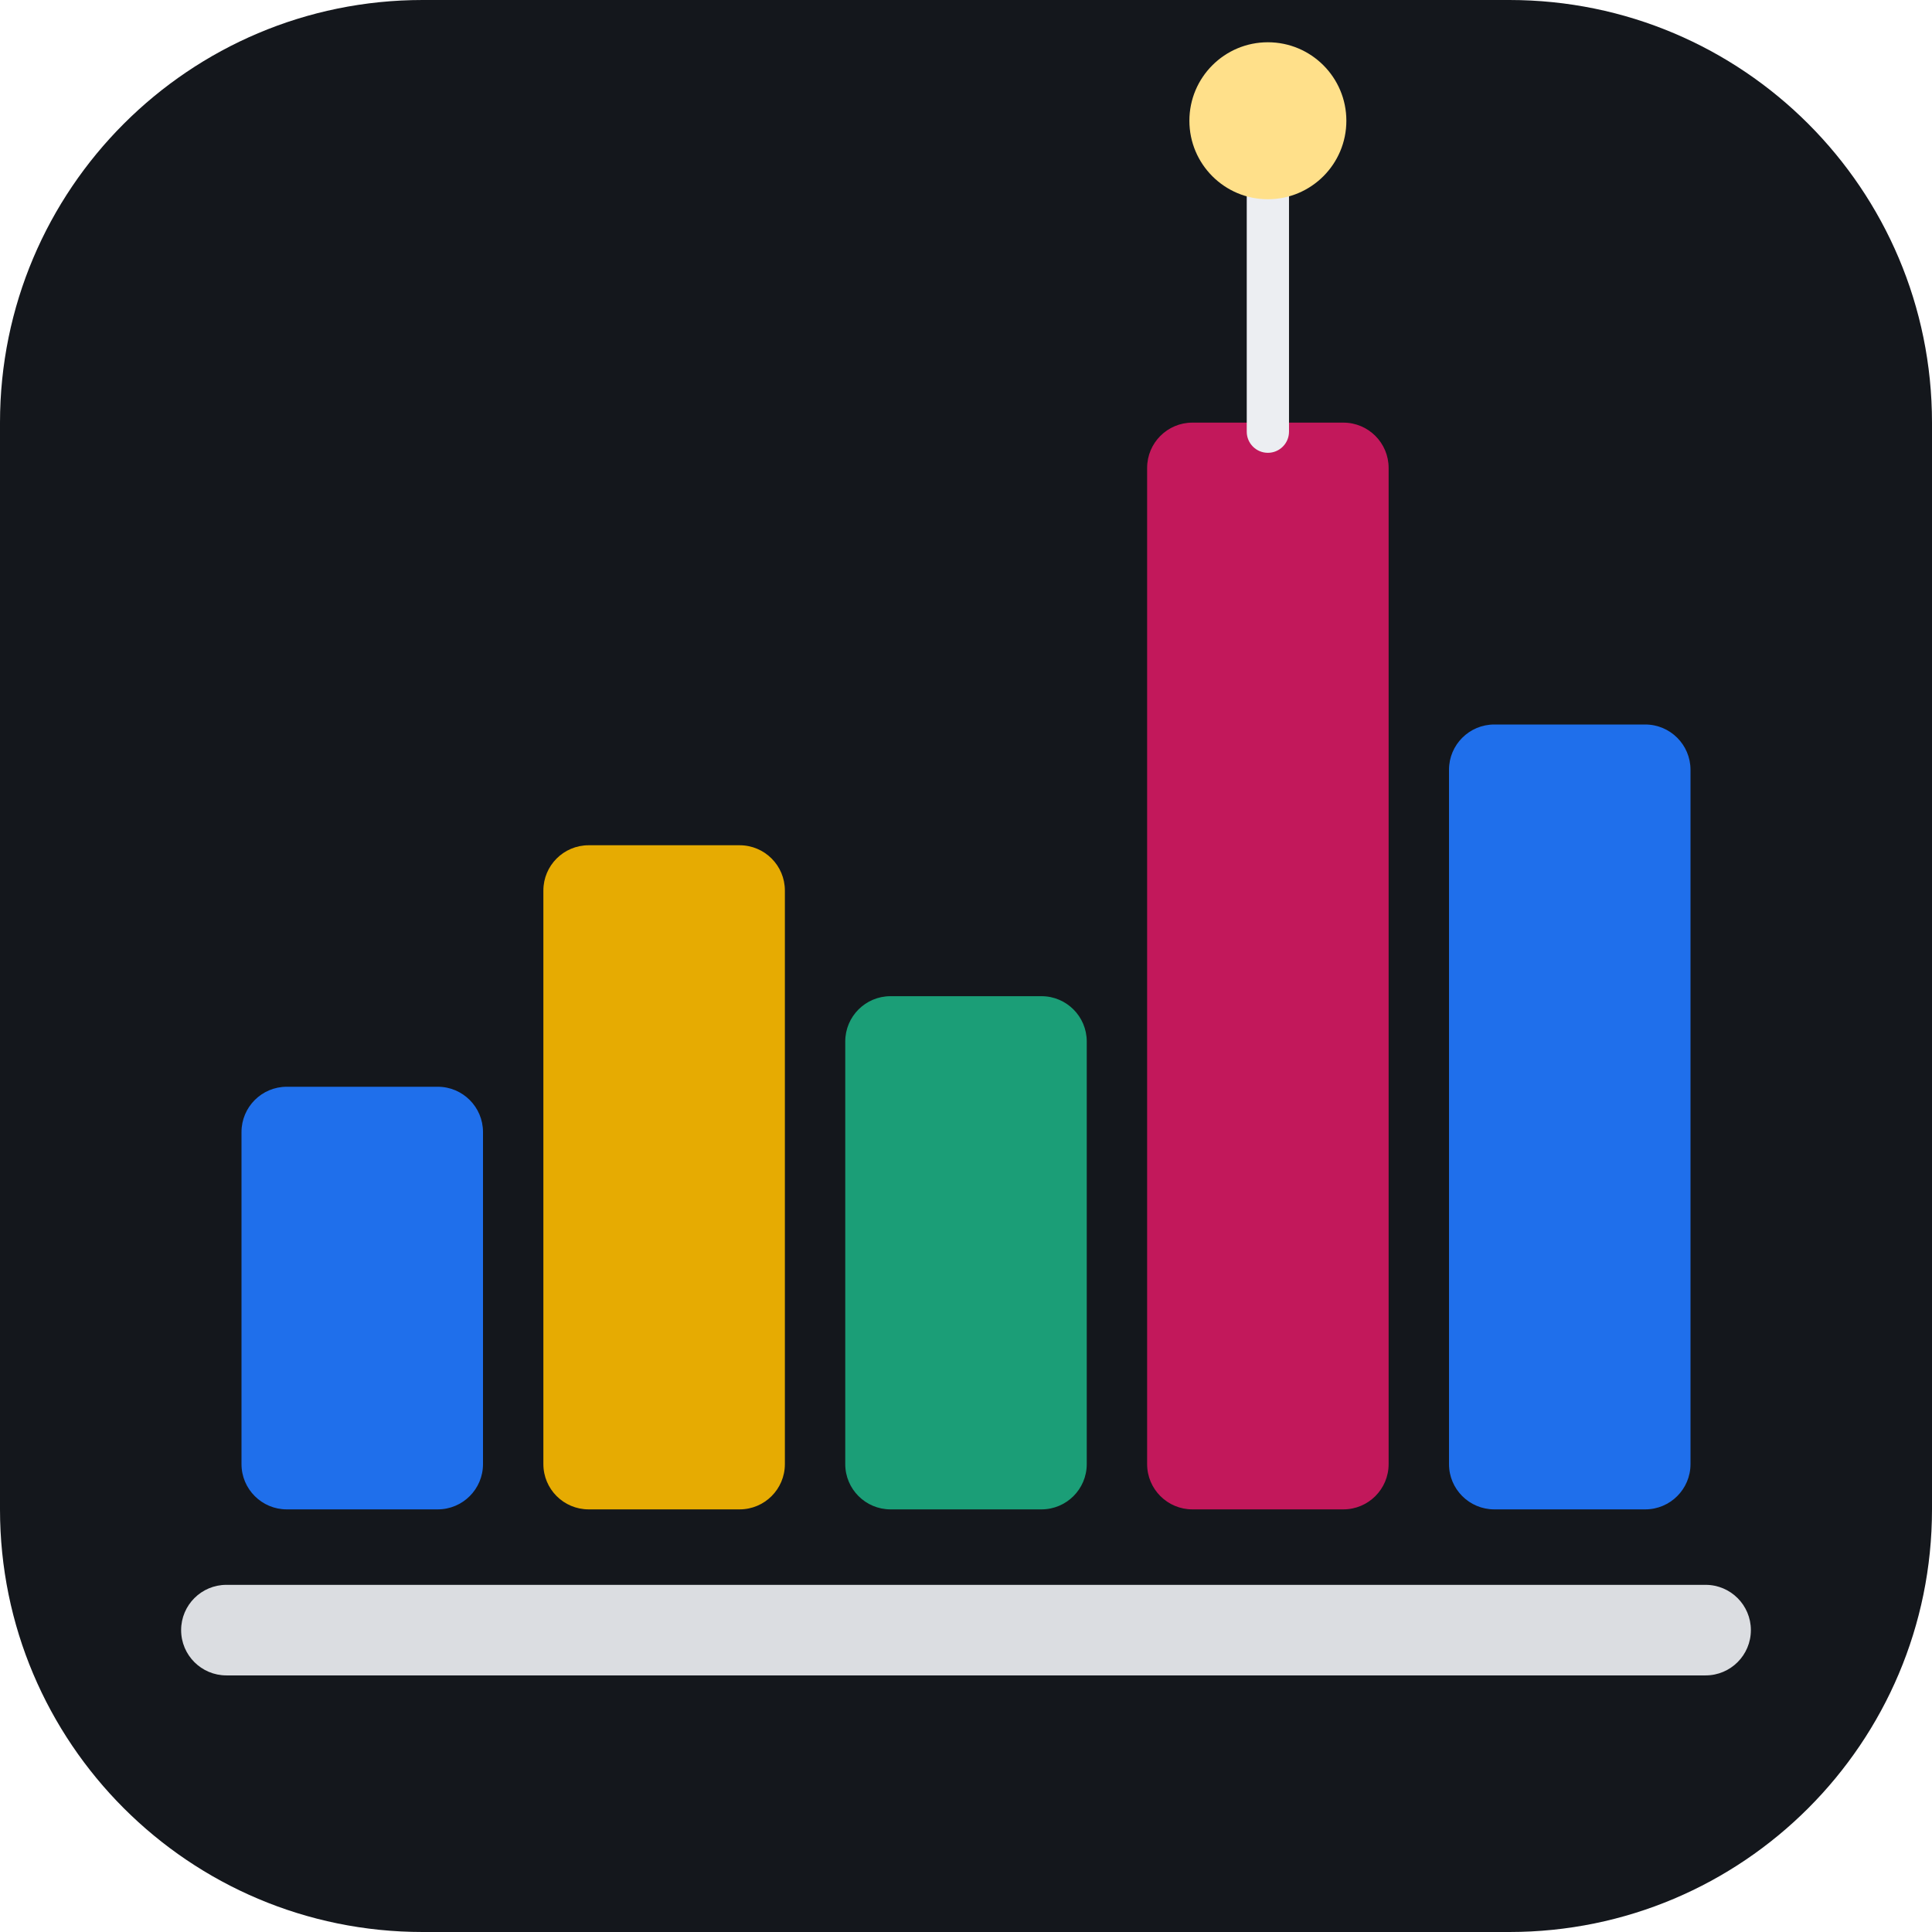
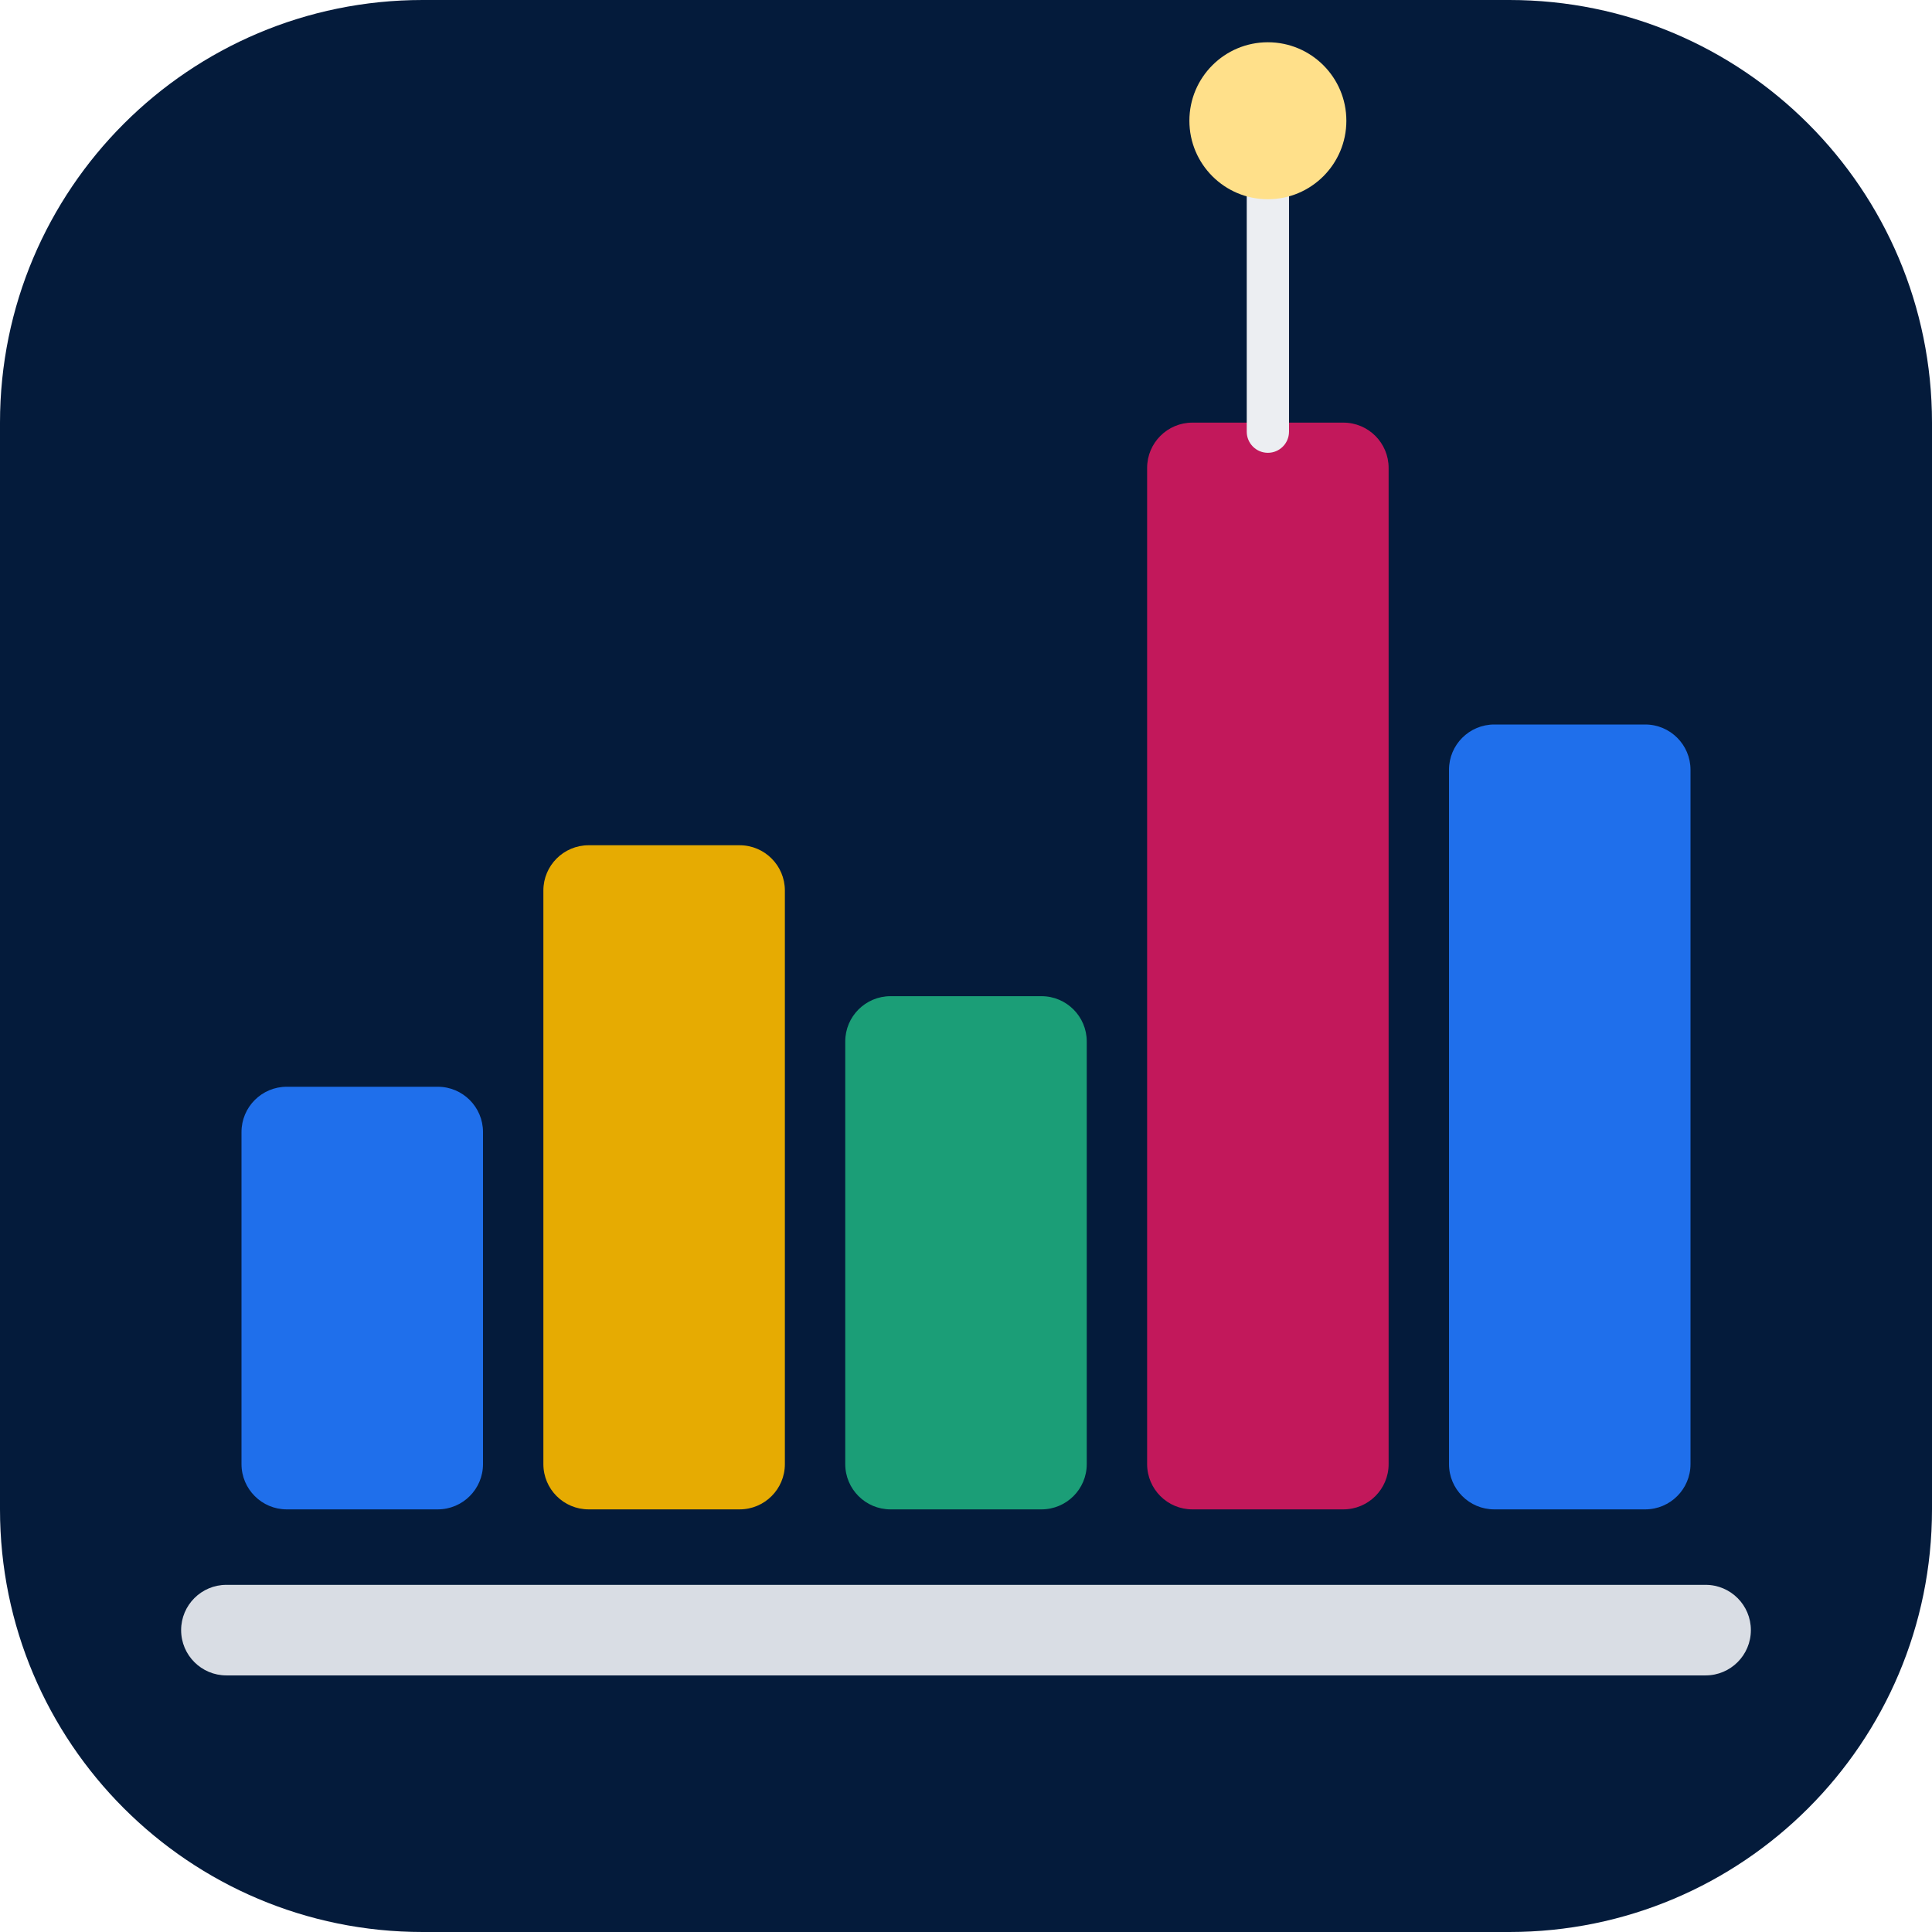
<svg xmlns="http://www.w3.org/2000/svg" viewBox="0 0 64 64" role="img" aria-label="Urbasim">
-   <rect width="64" height="64" rx="14" fill="#14171c" />
+   <rect width="64" height="64" rx="14" fill="#041b3b" />
  <rect x="8" y="36" width="8" height="14" rx="1.5" fill="#1f6feb" />
  <rect x="18" y="28" width="8" height="22" rx="1.5" fill="#e6ab02" />
  <rect x="28" y="33" width="8" height="17" rx="1.5" fill="#1b9e77" />
  <rect x="38" y="14" width="8" height="36" rx="1.5" fill="#c2185b" />
  <rect x="48" y="24" width="8" height="26" rx="1.5" fill="#1f6feb" />
  <rect x="41.3" y="5" width="1.4" height="10" rx=".7" fill="#eceef2" />
  <circle cx="42" cy="4" r="2.6" fill="#ffe08a" />
  <rect x="6" y="52.5" width="52" height="3" rx="1.5" fill="#eceef2" opacity=".92" />
</svg>
